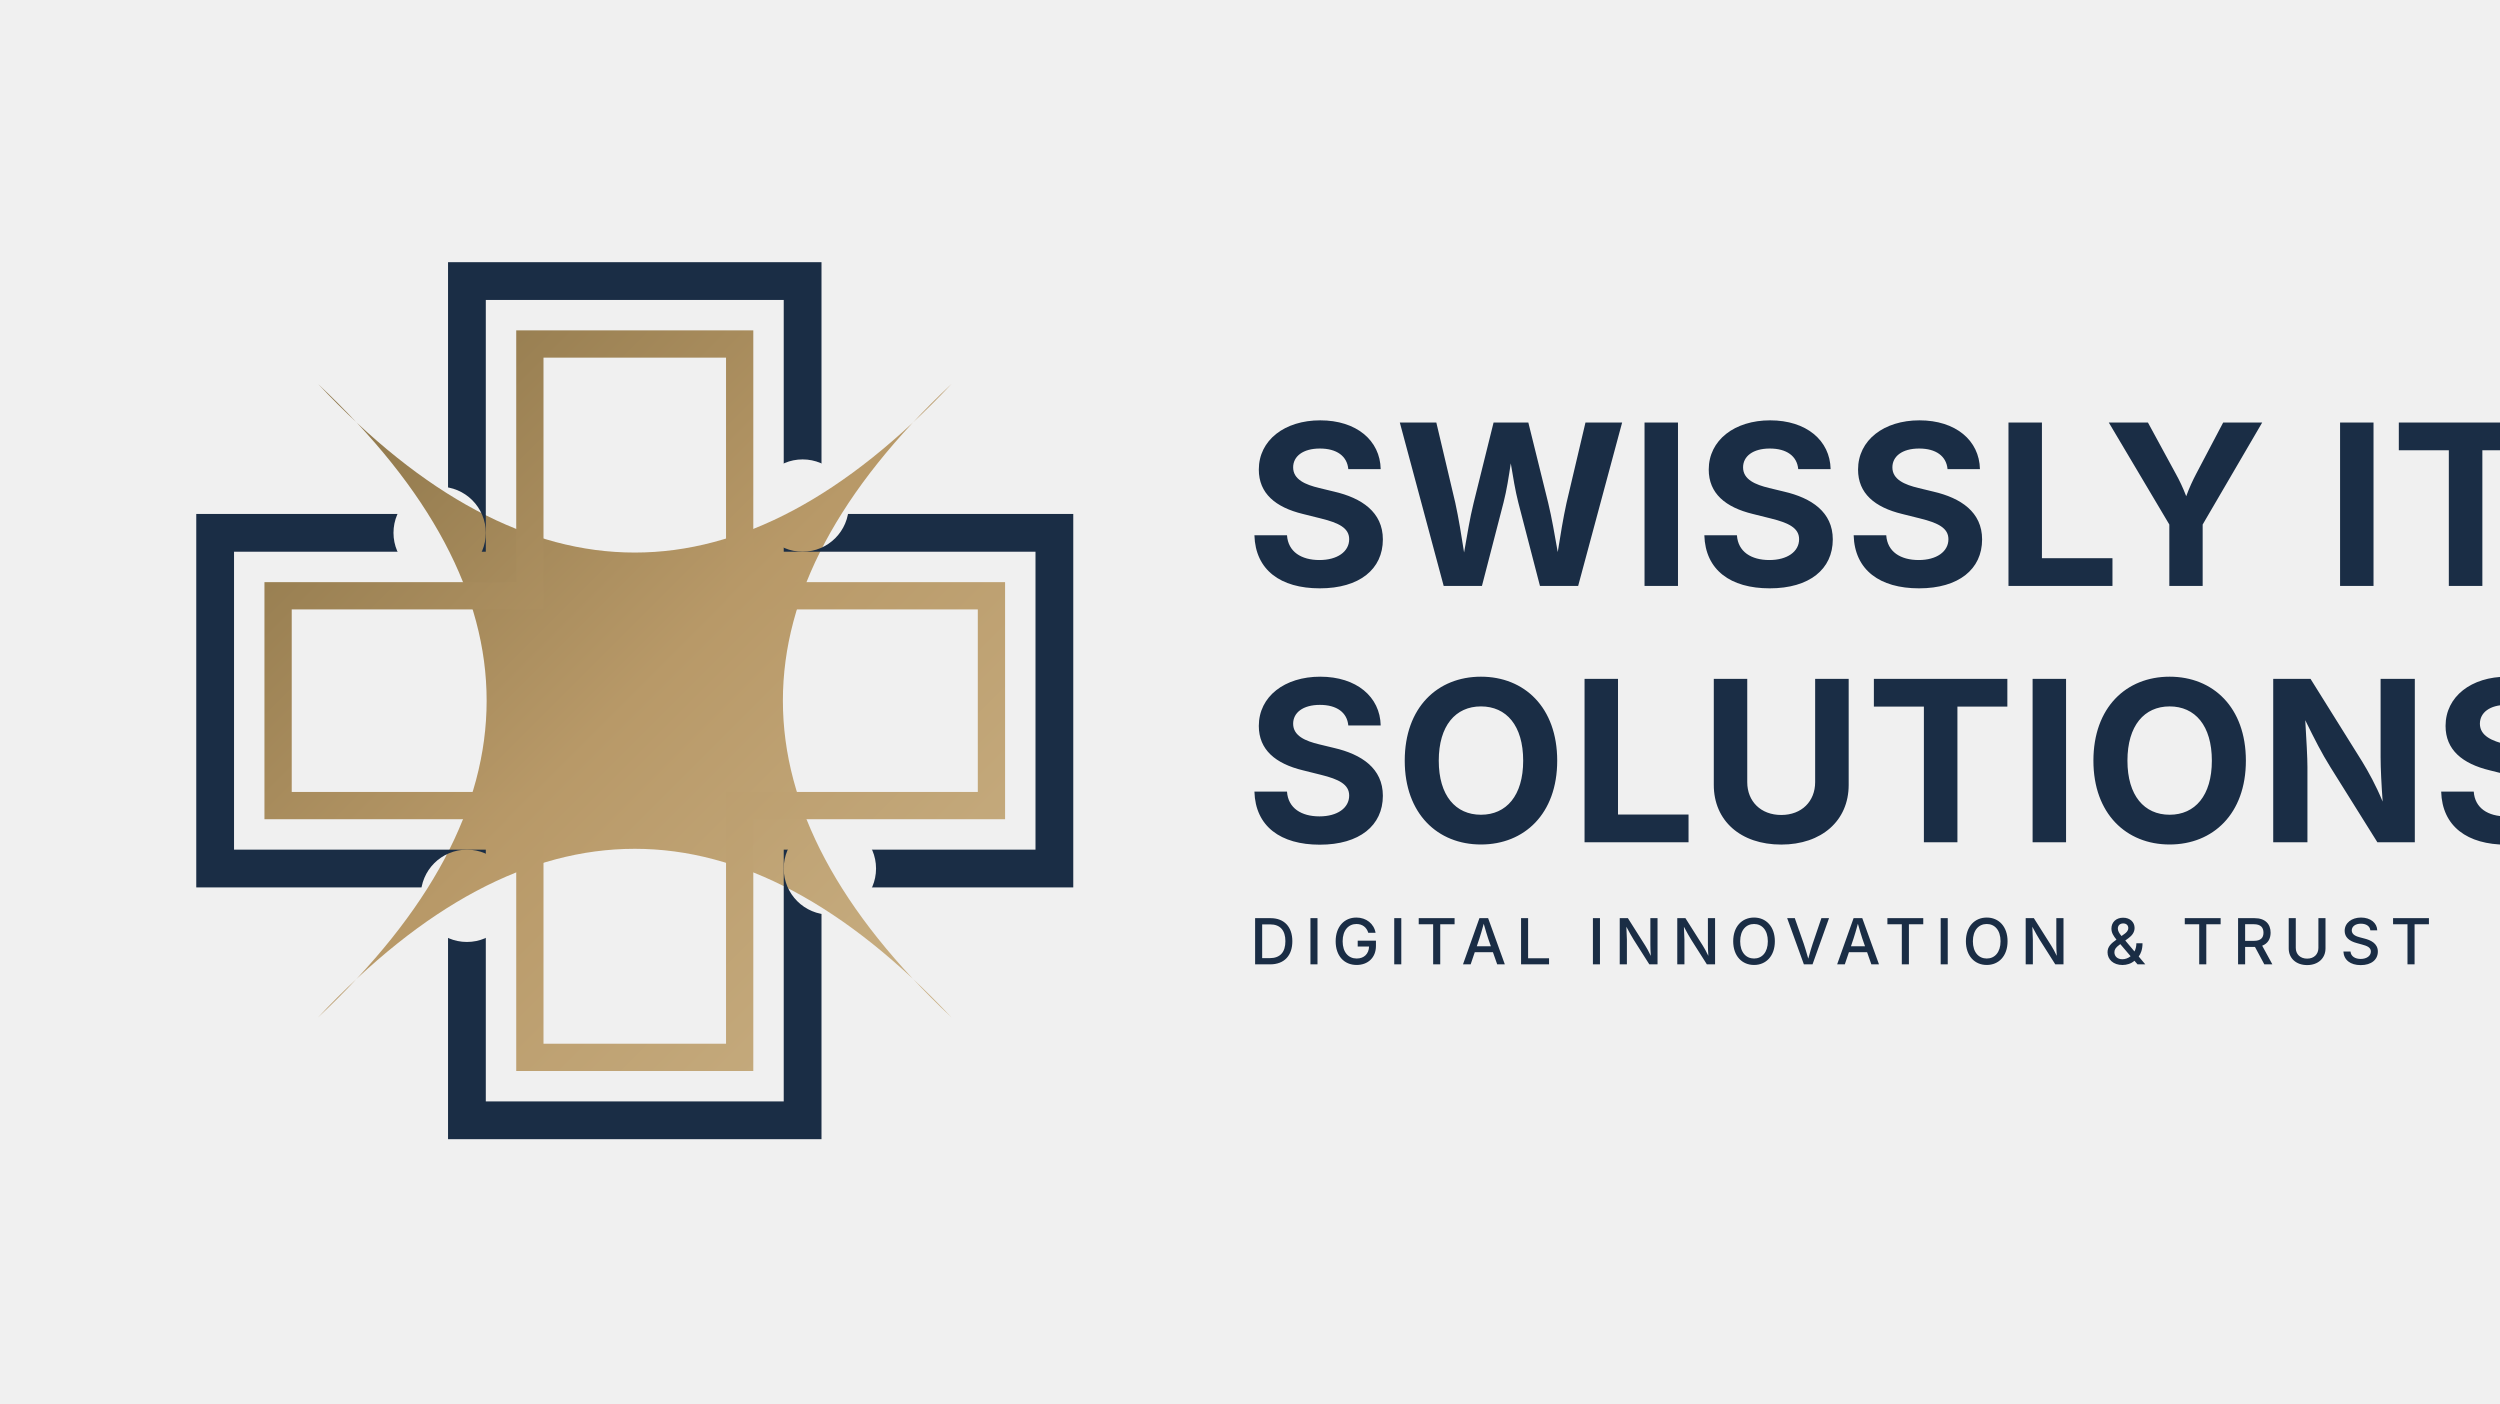
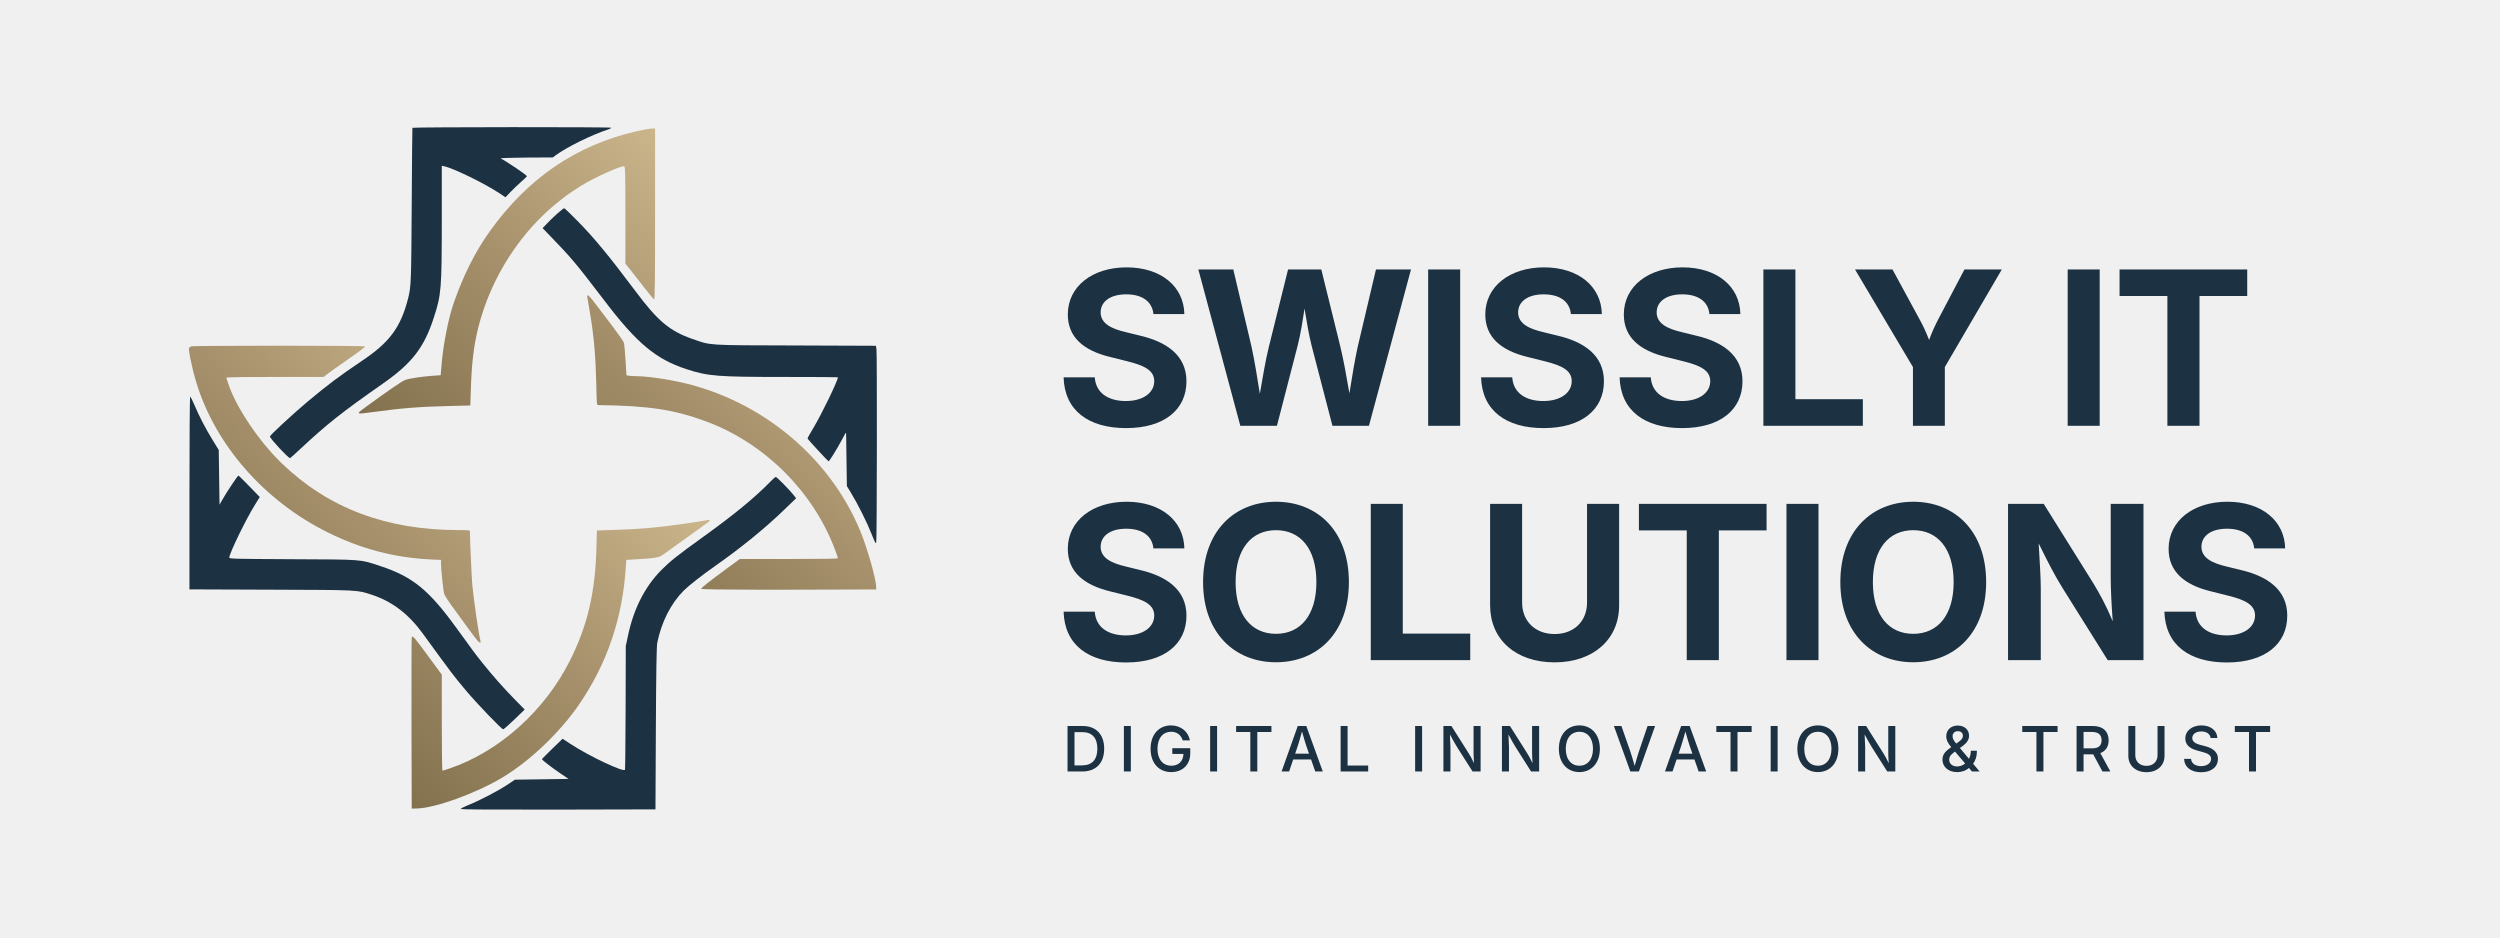
- <svg xmlns="http://www.w3.org/2000/svg" viewBox="0 0 1024 575" role="img" aria-label="Swissly IT Solutions – Digital Innovation &amp; Trust">
+ <svg xmlns="http://www.w3.org/2000/svg" viewBox="0 0 1280 480" role="img" aria-label="Swissly IT Solutions — Digital Innovation and Trust">
  <defs>
    <linearGradient id="swisslyGold" x1="0" y1="0" x2="1" y2="1">
-       <stop offset="0%" stop-color="#8B7448" />
-       <stop offset="50%" stop-color="#B89968" />
-       <stop offset="100%" stop-color="#C9B084" />
+       <stop offset="0%" stop-color="#83714D" />
+       <stop offset="50%" stop-color="#A5906B" />
+       <stop offset="100%" stop-color="#CBB58B" />
    </linearGradient>
-     <mask id="weaveMaskBanner" maskUnits="userSpaceOnUse" x="0" y="0" width="512" height="512">
-       <path fill="#fff" d="M0 0h512v512H0z" />
-       <circle cx="336" cy="163" r="22" />
-       <circle cx="349" cy="336" r="22" />
-       <circle cx="176" cy="349" r="22" />
-       <circle cx="163" cy="176" r="22" />
-     </mask>
    <style>
-       .cross-stroke { fill: none; stroke: #1A2D45; stroke-width: 18; stroke-linejoin: miter; }
-       .cross-inner  { fill: none; stroke: url(#swisslyGold); stroke-width: 13; stroke-linejoin: miter; }
-       .star-fill    { fill: url(#swisslyGold); }
-       .wordmark {
-         font-family: 'Geist', 'Geist Variable', 'Inter', system-ui, -apple-system, sans-serif;
-         font-weight: 700;
-         font-size: 92px;
-         fill: #1A2D45;
-         letter-spacing: 0.01em;
-       }
-       .tagline {
-         font-family: 'Geist', 'Geist Variable', 'Inter', system-ui, -apple-system, sans-serif;
-         font-weight: 500;
-         font-size: 26px;
-         fill: #1A2D45;
-         letter-spacing: 0.15em;
-       }
+       .wordmark { font-family: 'Geist', 'Geist Variable', 'Inter', system-ui, -apple-system, sans-serif; fill: #1C3142; }
+       .wordmark-headline { font-weight: 700; font-size: 110px; letter-spacing: -0.01em; }
+       .wordmark-tagline { font-weight: 500; font-size: 32px; letter-spacing: 0.18em; }
    </style>
  </defs>
-   <g transform="translate(40 67) scale(0.859375)">
-     <path class="star-fill" d="M407 105q-160.8 151 0 302-151-160.8-302 0 160.8-151 0-302 151 160.8 302 0Z" />
-     <g mask="url(#weaveMaskBanner)">
-       <path class="cross-stroke" d="M176 56h160v120h120v160H336v120H176V336H56V176h120Z" />
-       <path class="cross-inner" d="M206 86h100v120h120v100H306v120H206V306H86V206h120Z" />
+   <svg x="69" y="35" width="410" height="410" viewBox="0 0 1025 1025">
+     <g class="cross-stroke" fill="#1C3142">
+       <g transform="translate(0,1025) scale(0.1,-0.1)" stroke="none">
+         <path d="M3554 9489 c-2 -4 -6 -445 -9 -980 -6 -985 -8 -1051 -45 -1199 -94 -371 -235 -564 -585 -799 -305 -206 -437 -305 -695 -520 -200 -168 -490 -436 -490 -453 0 -26 240 -283 258 -277 6 2 63 54 128 115 349 325 529 468 1060 839 373 261 528 461 652 845 96 294 101 366 102 1234 l0 709 29 -6 c121 -25 528 -224 720 -353 l66 -44 65 68 c36 38 98 97 138 132 39 34 72 66 72 69 -1 15 -269 196 -335 227 -13 6 102 10 323 12 l344 2 31 24 c140 105 468 267 680 335 20 7 37 17 37 21 0 11 -2539 9 -2546 -1z" />
+         <path d="M5405 8388 c-44 -40 -104 -97 -132 -128 l-53 -55 68 -70 c308 -318 350 -369 722 -856 415 -546 660 -751 1048 -878 281 -92 395 -101 1275 -101 367 0 667 -2 667 -4 0 -44 -211 -479 -317 -654 -41 -67 -73 -126 -71 -131 5 -13 262 -291 269 -291 10 0 109 161 170 275 l54 100 5 -346 5 -346 53 -87 c85 -139 206 -380 263 -526 48 -119 55 -131 60 -105 9 39 11 2408 3 2468 l-7 46 -1026 4 c-1155 3 -1080 -1 -1322 83 -290 101 -443 228 -724 604 -348 464 -531 686 -749 908 -87 89 -164 162 -170 162 -6 0 -47 -33 -91 -72z" />
+         <path d="M700 4816 l0 -1235 1043 -4 c1144 -4 1097 -2 1294 -66 256 -84 468 -245 650 -496 386 -530 386 -530 549 -725 141 -168 459 -500 480 -500 7 0 72 57 144 126 l131 127 -129 131 c-141 144 -286 308 -408 461 -92 114 -133 170 -339 455 -350 483 -557 652 -970 789 -266 88 -216 84 -1127 88 -754 4 -808 5 -808 21 0 53 217 499 331 680 l59 95 -132 136 c-73 75 -136 137 -140 139 -8 4 -153 -213 -209 -313 l-34 -60 -5 350 -5 350 -72 117 c-93 150 -178 313 -238 456 -26 61 -52 112 -56 112 -5 0 -9 -547 -9 -1234z" />
+         <path d="M8145 4969 c-205 -211 -472 -431 -886 -728 -308 -222 -405 -298 -517 -411 -212 -213 -357 -498 -429 -843 l-28 -132 -2 -785 c-2 -432 -5 -791 -8 -797 -13 -38 -459 173 -700 331 l-99 65 -131 -127 c-71 -70 -131 -129 -133 -133 -4 -9 120 -105 238 -185 l102 -69 -343 -5 -344 -5 -75 -51 c-134 -91 -374 -216 -545 -284 -38 -16 -71 -33 -73 -39 -3 -8 348 -10 1245 -9 l1248 3 5 1035 c4 752 9 1052 18 1097 52 261 173 502 337 667 65 65 240 202 410 321 325 228 636 481 885 722 l145 140 -30 39 c-44 58 -216 234 -229 234 -7 0 -34 -23 -61 -51z" />
+       </g>
    </g>
-   </g>
-   <text class="wordmark" x="510" y="240">SWISSLY IT</text>
-   <text class="wordmark" x="510" y="345">SOLUTIONS</text>
-   <text class="tagline" x="512" y="395">DIGITAL INNOVATION &amp; TRUST</text>
+     <g class="star-fill" fill="url(#swisslyGold)">
+       <g transform="translate(0,1025) scale(0.1,-0.1)" stroke="none">
+         <path d="M6424 9445 c-773 -177 -1393 -600 -1880 -1281 -187 -262 -335 -556 -462 -919 -65 -182 -134 -532 -154 -776 l-12 -147 -95 -6 c-141 -10 -309 -35 -361 -55 -42 -16 -201 -125 -495 -339 -141 -102 -141 -102 72 -73 377 52 603 70 988 79 l270 7 7 210 c10 327 37 552 93 780 160 644 547 1246 1055 1639 107 83 129 98 259 181 161 102 522 265 557 251 12 -5 14 -107 14 -625 l0 -620 70 -88 c38 -48 118 -151 178 -227 59 -77 113 -141 120 -144 9 -3 12 235 12 1092 l0 1096 -47 -1 c-27 -1 -112 -16 -189 -34z" />
+         <path d="M5793 7319 c3 -19 19 -115 36 -214 47 -275 71 -553 78 -877 6 -284 6 -288 27 -288 652 -9 972 -58 1384 -211 746 -278 1367 -897 1647 -1644 19 -52 35 -99 35 -105 0 -7 -198 -10 -628 -10 l-627 0 -164 -120 c-219 -161 -331 -249 -331 -261 0 -8 207 -11 830 -13 69 -1 414 0 768 2 l642 2 0 32 c0 98 -111 490 -201 710 -407 994 -1348 1743 -2434 1937 -170 31 -338 51 -424 51 -43 0 -92 3 -108 6 l-29 6 -12 192 c-7 106 -16 207 -21 224 -5 16 -67 106 -137 199 -71 92 -155 204 -188 248 -118 158 -153 191 -143 134z" />
+         <path d="M710 6690 c13 -9 7 -14 -12 -11 -21 3 31 -256 89 -447 243 -802 872 -1520 1682 -1921 431 -213 847 -323 1319 -347 l132 -6 0 -48 c0 -74 29 -352 41 -388 6 -18 46 -81 88 -140 185 -257 334 -458 349 -470 22 -17 34 -15 28 6 -21 69 -89 536 -106 727 -8 96 -30 578 -30 673 0 22 -1 22 -147 22 -926 1 -1665 280 -2262 855 -289 279 -584 716 -682 1013 -12 37 -24 73 -27 80 -3 9 125 12 621 12 l625 0 29 24 c27 22 142 104 391 278 61 44 112 83 112 89 0 5 -424 9 -1127 9 -732 0 -1123 -4 -1113 -10z" />
+         <path d="M7319 4466 c-2 -2 -130 -22 -284 -45 -333 -48 -589 -70 -895 -79 l-225 -7 -6 -235 c-16 -564 -115 -985 -338 -1429 -323 -644 -903 -1164 -1540 -1382 -47 -16 -88 -29 -93 -29 -4 0 -8 277 -8 615 l0 615 -112 152 c-239 327 -262 355 -273 326 -3 -7 -4 -503 -3 -1103 l3 -1090 60 1 c233 3 753 190 1094 393 357 212 745 582 993 946 355 520 551 1097 593 1747 l7 96 96 6 c287 17 319 22 375 62 29 21 165 119 302 217 138 99 260 187 272 196 12 9 23 19 23 24 0 7 -34 10 -41 3z" />
+       </g>
+     </g>
+   </svg>
+   <text x="540" y="218" class="wordmark wordmark-headline">SWISSLY IT</text>
+   <text x="540" y="338" class="wordmark wordmark-headline">SOLUTIONS</text>
+   <text x="544" y="395" class="wordmark wordmark-tagline">DIGITAL INNOVATION &amp; TRUST</text>
</svg>
